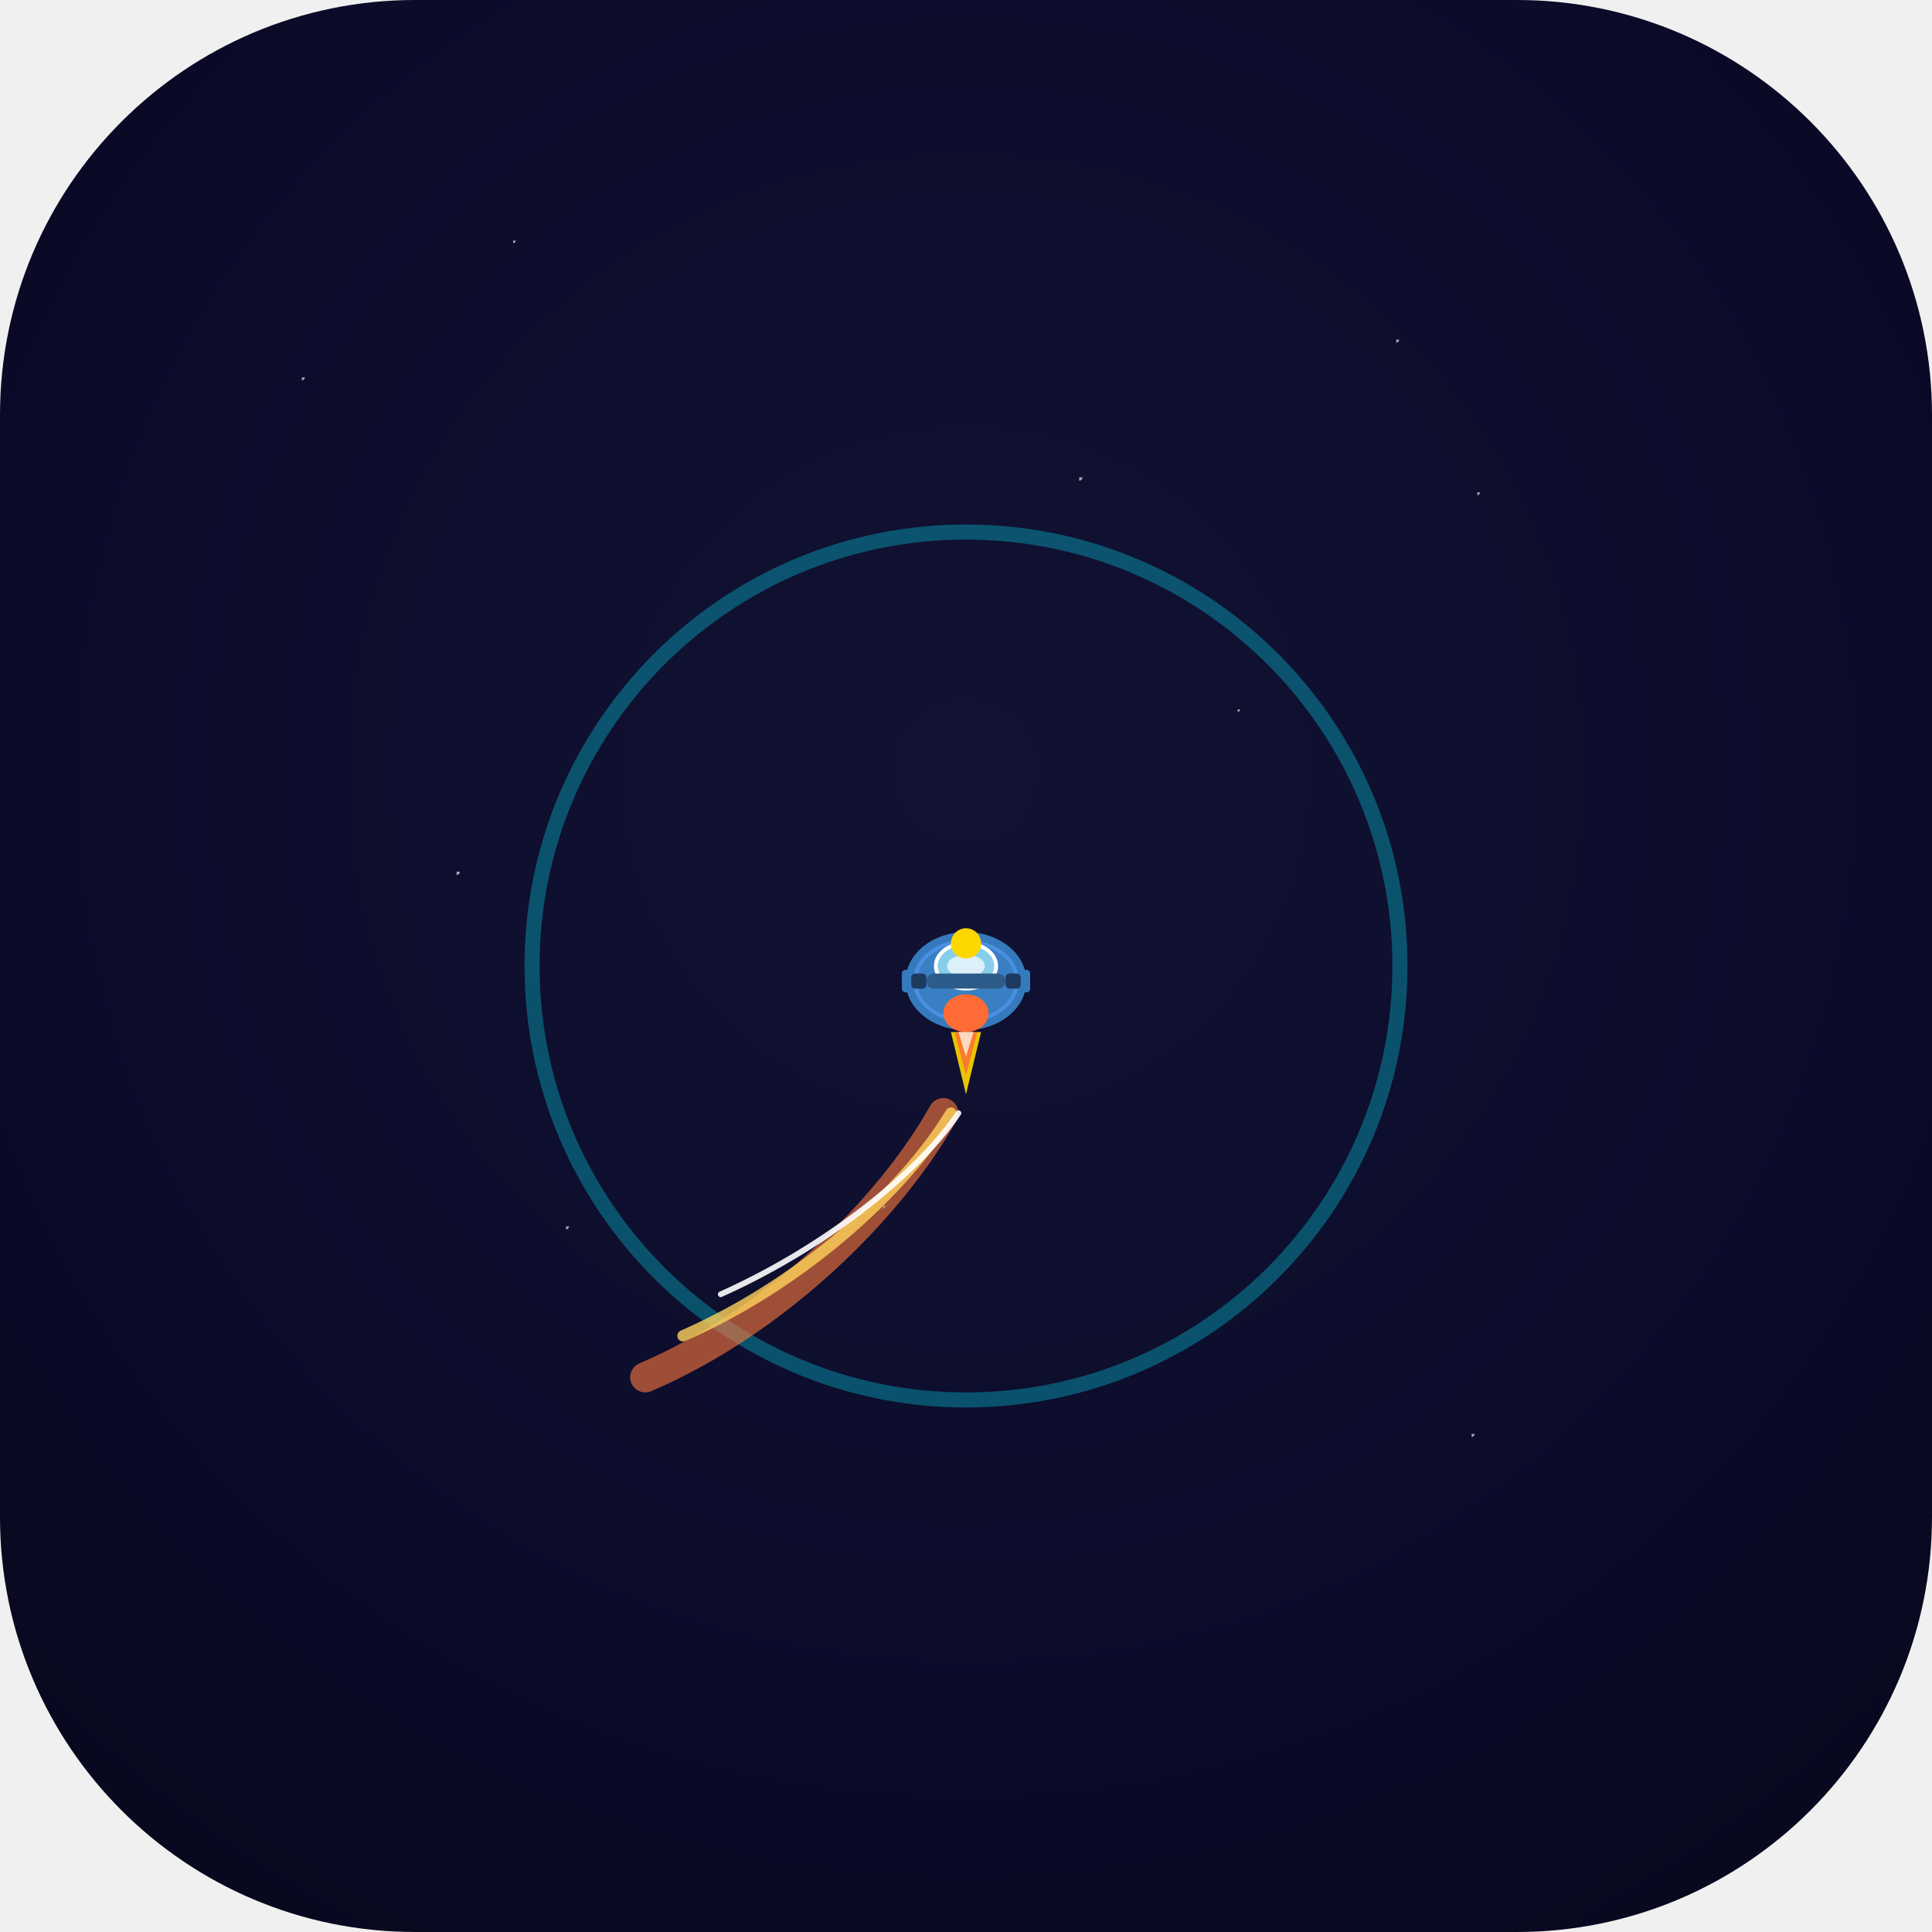
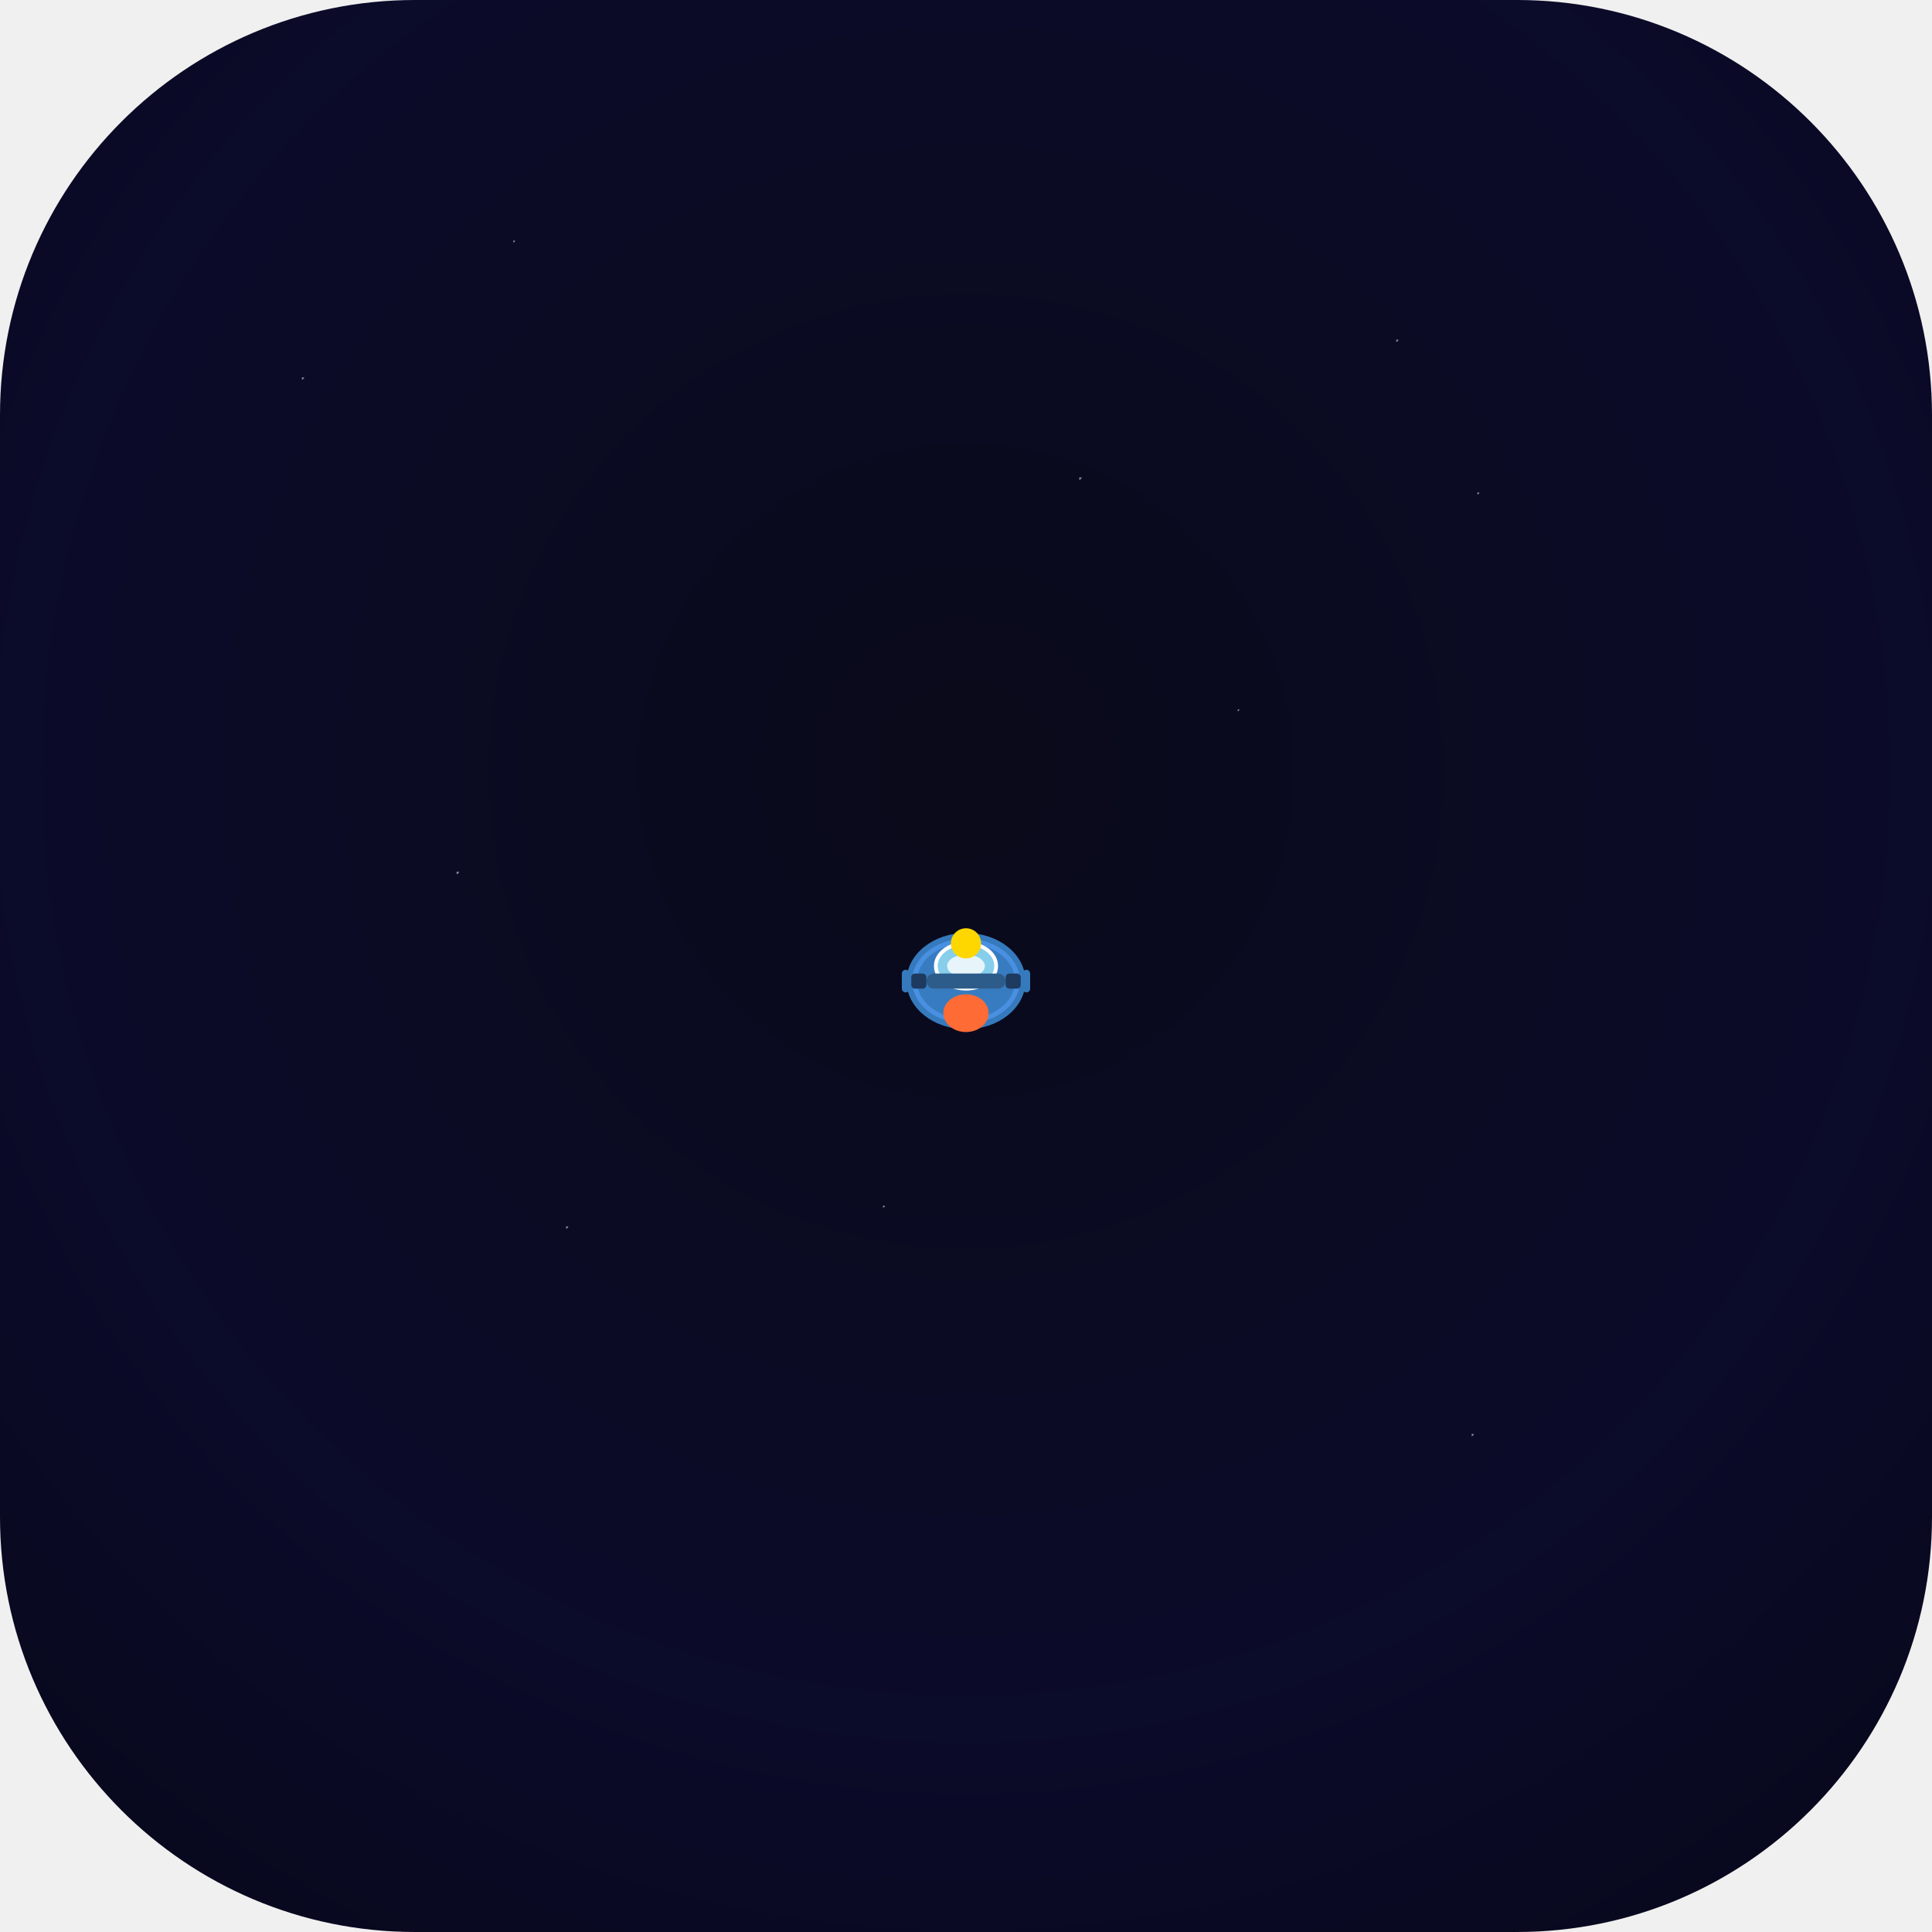
<svg xmlns="http://www.w3.org/2000/svg" width="1024" height="1024" viewBox="0 0 1024 1024">
  <defs>
    <radialGradient id="bg" cx="50%" cy="40%" r="70%">
-       <stop offset="0%" stop-color="#121233" />
+       <stop offset="0%" stop-color="#0A0A1A" />
      <stop offset="70%" stop-color="#0B0B2A" />
      <stop offset="100%" stop-color="#08081E" />
    </radialGradient>
    <symbol id="star">
-       <circle r="1.6" fill="#FFFFFF" opacity="0.9" />
+       <circle r="1.2" fill="#FFFFFF" opacity="0.8" />
    </symbol>
  </defs>
  <rect width="1024" height="1024" rx="220" fill="url(#bg)" />
-   <g opacity="0.7">
+   <g opacity="0.6">
    <use href="#star" x="160" y="200" />
    <use href="#star" x="320" y="150" transform="scale(0.85)" />
    <use href="#star" x="520" y="230" transform="scale(1.1)" />
    <use href="#star" x="740" y="180" />
    <use href="#star" x="870" y="290" transform="scale(0.9)" />
    <use href="#star" x="220" y="420" transform="scale(1.1)" />
    <use href="#star" x="820" y="470" transform="scale(0.8)" />
    <use href="#star" x="300" y="650" />
    <use href="#star" x="520" y="710" transform="scale(0.9)" />
    <use href="#star" x="780" y="760" />
  </g>
-   <circle cx="512" cy="512" r="230" fill="none" stroke="#00F0FF" stroke-width="8" opacity="0.3" />
  <g transform="translate(512,520)">
-     <path d="M -12,70 C -40,120 -100,180 -170,210" fill="none" stroke="#FF7A3C" stroke-width="16" stroke-linecap="round" opacity="0.6" />
-     <path d="M -8,70 C -32,110 -86,160 -150,188" fill="none" stroke="#FFD25A" stroke-width="6" stroke-linecap="round" opacity="0.8" />
-     <path d="M -4,70 C -24,100 -72,140 -130,166" fill="none" stroke="#FFFFFF" stroke-width="3" stroke-linecap="round" opacity="0.9" />
-     <ellipse cx="0" cy="0" rx="30" ry="24" fill="#4A90E2" stroke="#357ABD" stroke-width="4" />
-     <ellipse cx="0" cy="0" rx="26" ry="20" fill="#357ABD" opacity="0.8" />
+     <ellipse cx="0" cy="0" rx="30" ry="24" fill="#4A90E2" stroke="#357ABD" stroke-width="3" />
+     <ellipse cx="0" cy="0" rx="26" ry="20" fill="#357ABD" opacity="0.9" />
    <ellipse cx="0" cy="-8" rx="16" ry="12" fill="#87CEEB" stroke="#FFFFFF" stroke-width="2" />
-     <ellipse cx="0" cy="-8" rx="10" ry="6" fill="#FFFFFF" opacity="0.7" />
+     <ellipse cx="0" cy="-8" rx="10" ry="6" fill="#FFFFFF" opacity="0.8" />
    <rect x="-21" y="-4" width="42" height="8" fill="#2E5C8A" rx="4" />
    <rect x="-29" y="-4" width="8" height="8" fill="#1E3A5F" rx="2" />
    <rect x="21" y="-4" width="8" height="8" fill="#1E3A5F" rx="2" />
    <ellipse cx="0" cy="17" rx="12" ry="10" fill="#FF6B35" />
-     <ellipse cx="0" cy="17" rx="8" ry="6" fill="#FF6B35" opacity="0.8" />
+     <ellipse cx="0" cy="17" rx="8" ry="6" fill="#FF6B35" opacity="0.9" />
    <rect x="-34" y="-6" width="4" height="12" fill="#357ABD" rx="2" />
    <rect x="30" y="-6" width="4" height="12" fill="#357ABD" rx="2" />
    <ellipse cx="0" cy="-20" rx="8" ry="8" fill="#FFD700" />
-     <path d="M -8,27 L 0,60 L 8,27 Z" fill="#FFD700" opacity="0.9" />
-     <path d="M -6,27 L 0,50 L 6,27 Z" fill="#FF6B35" opacity="0.8" />
-     <path d="M -4,27 L 0,40 L 4,27 Z" fill="#FFFFFF" opacity="0.7" />
  </g>
</svg>
